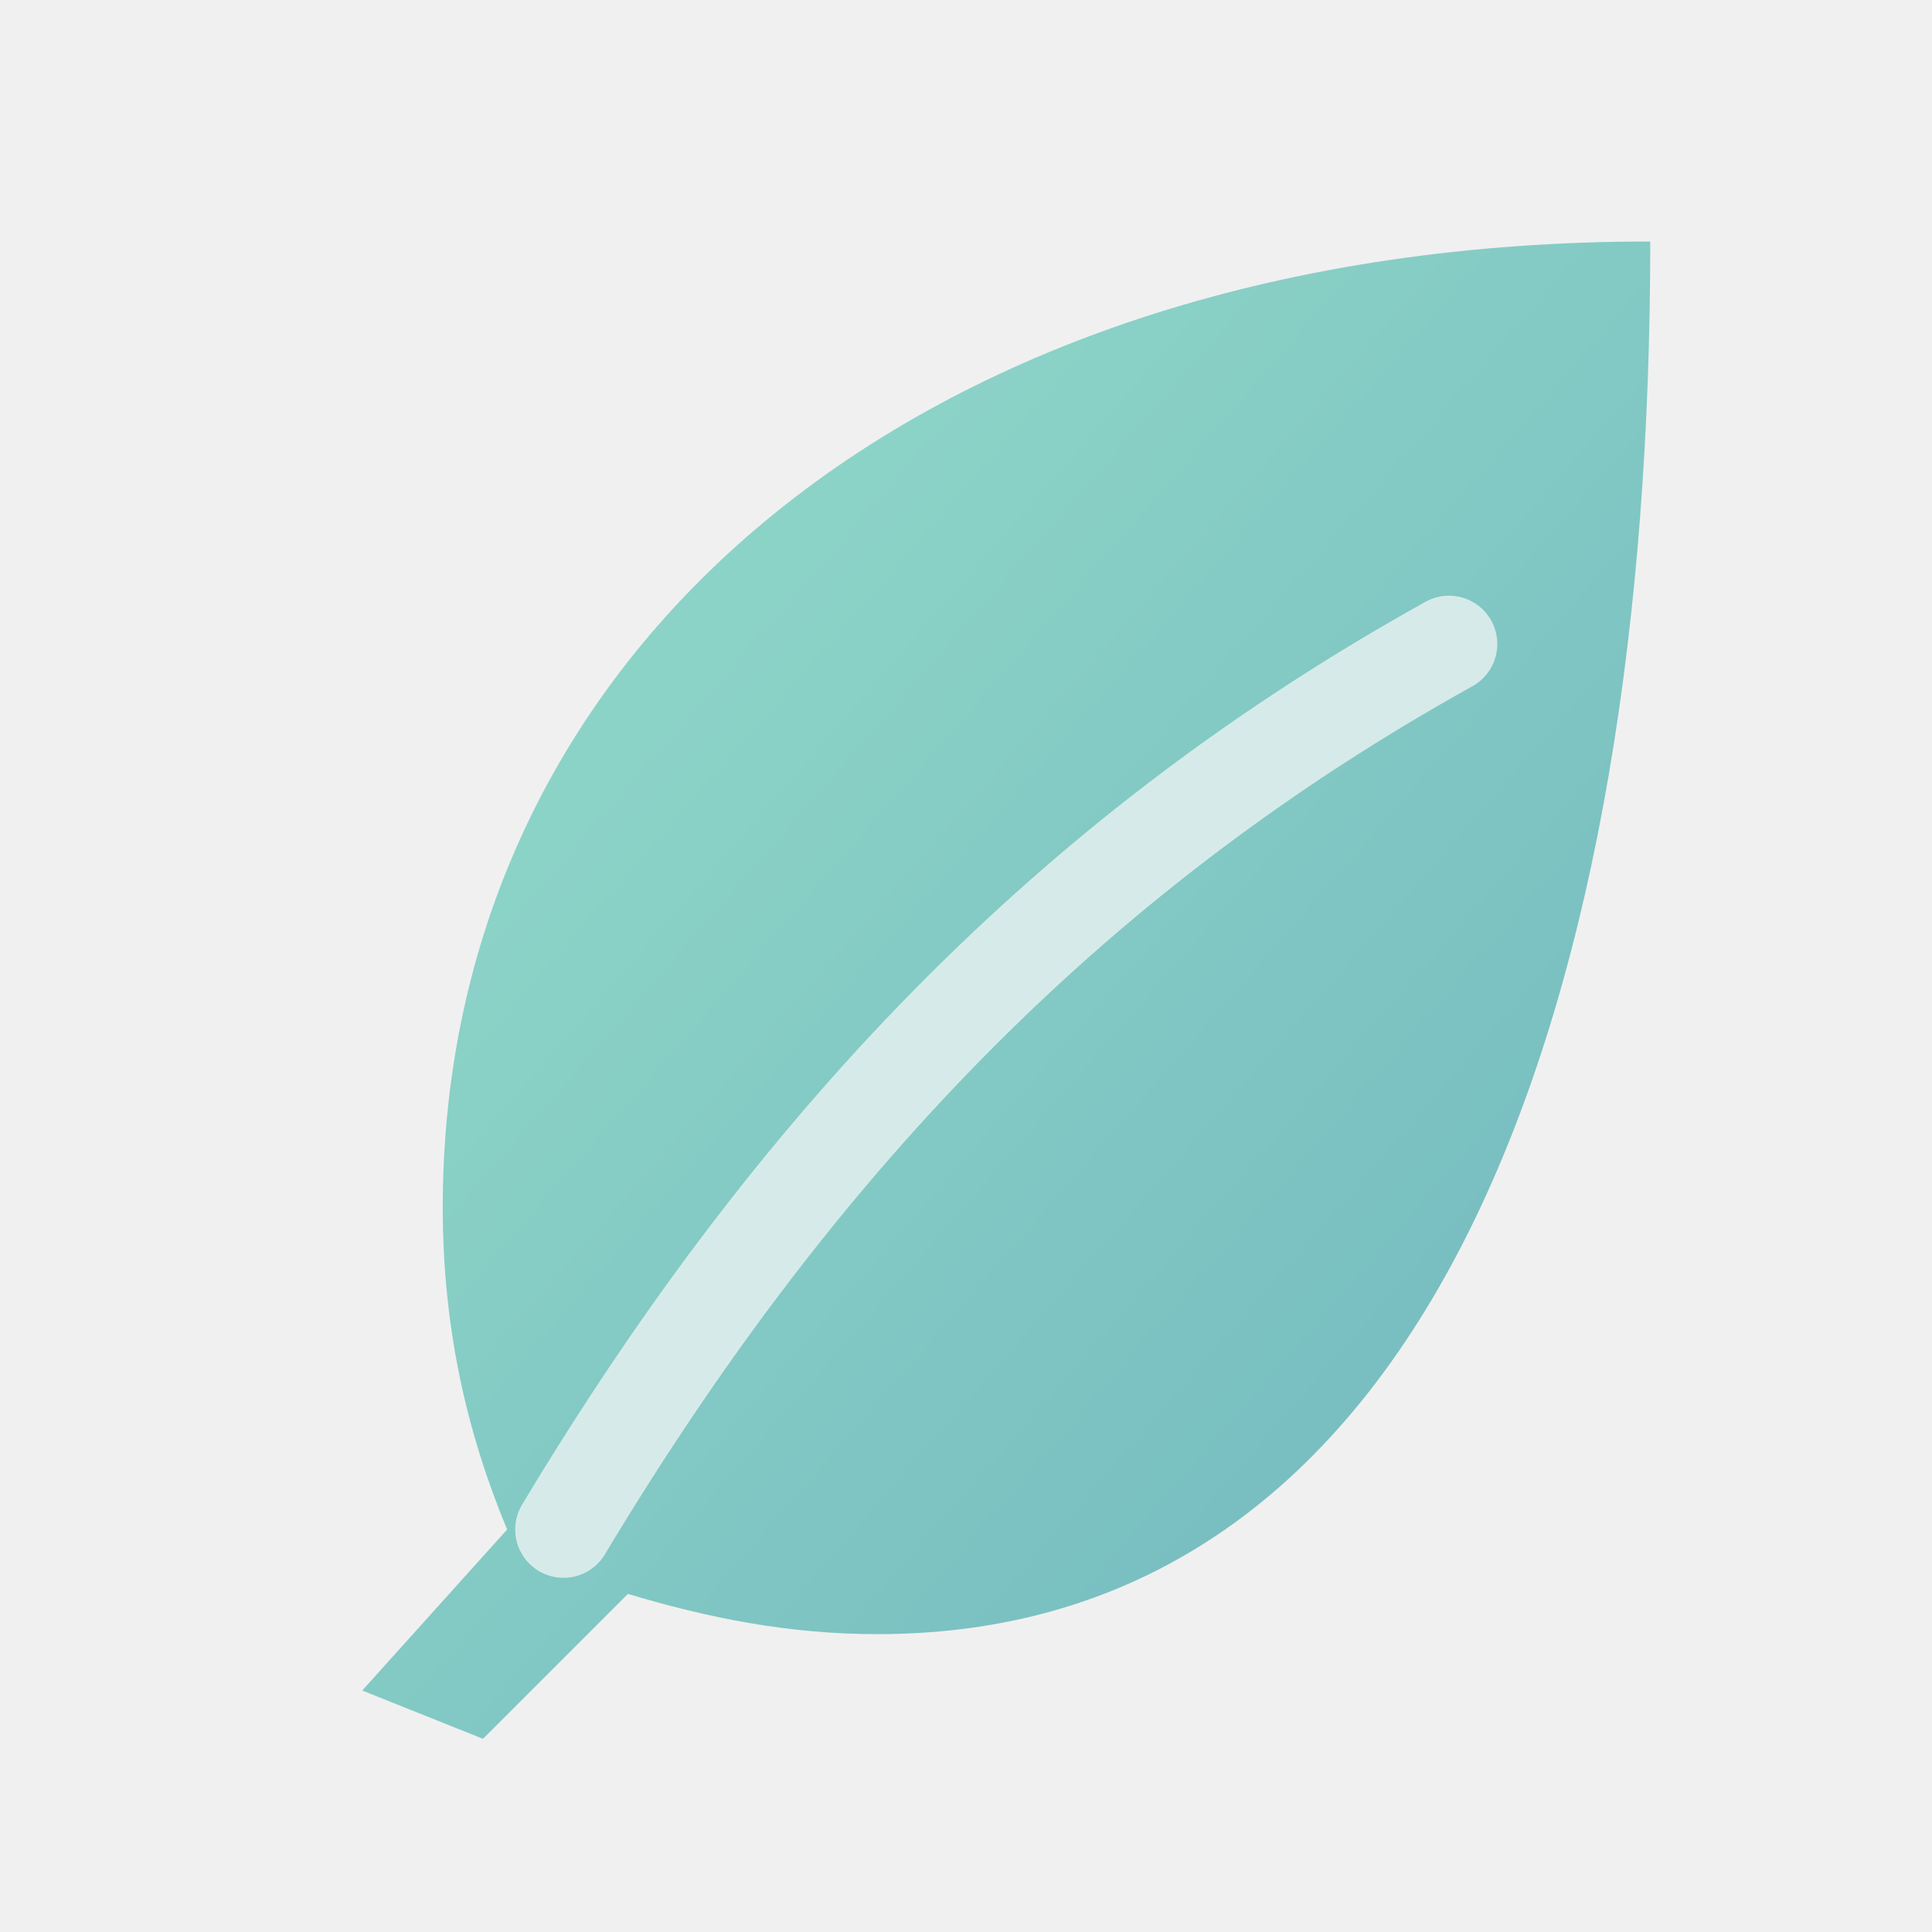
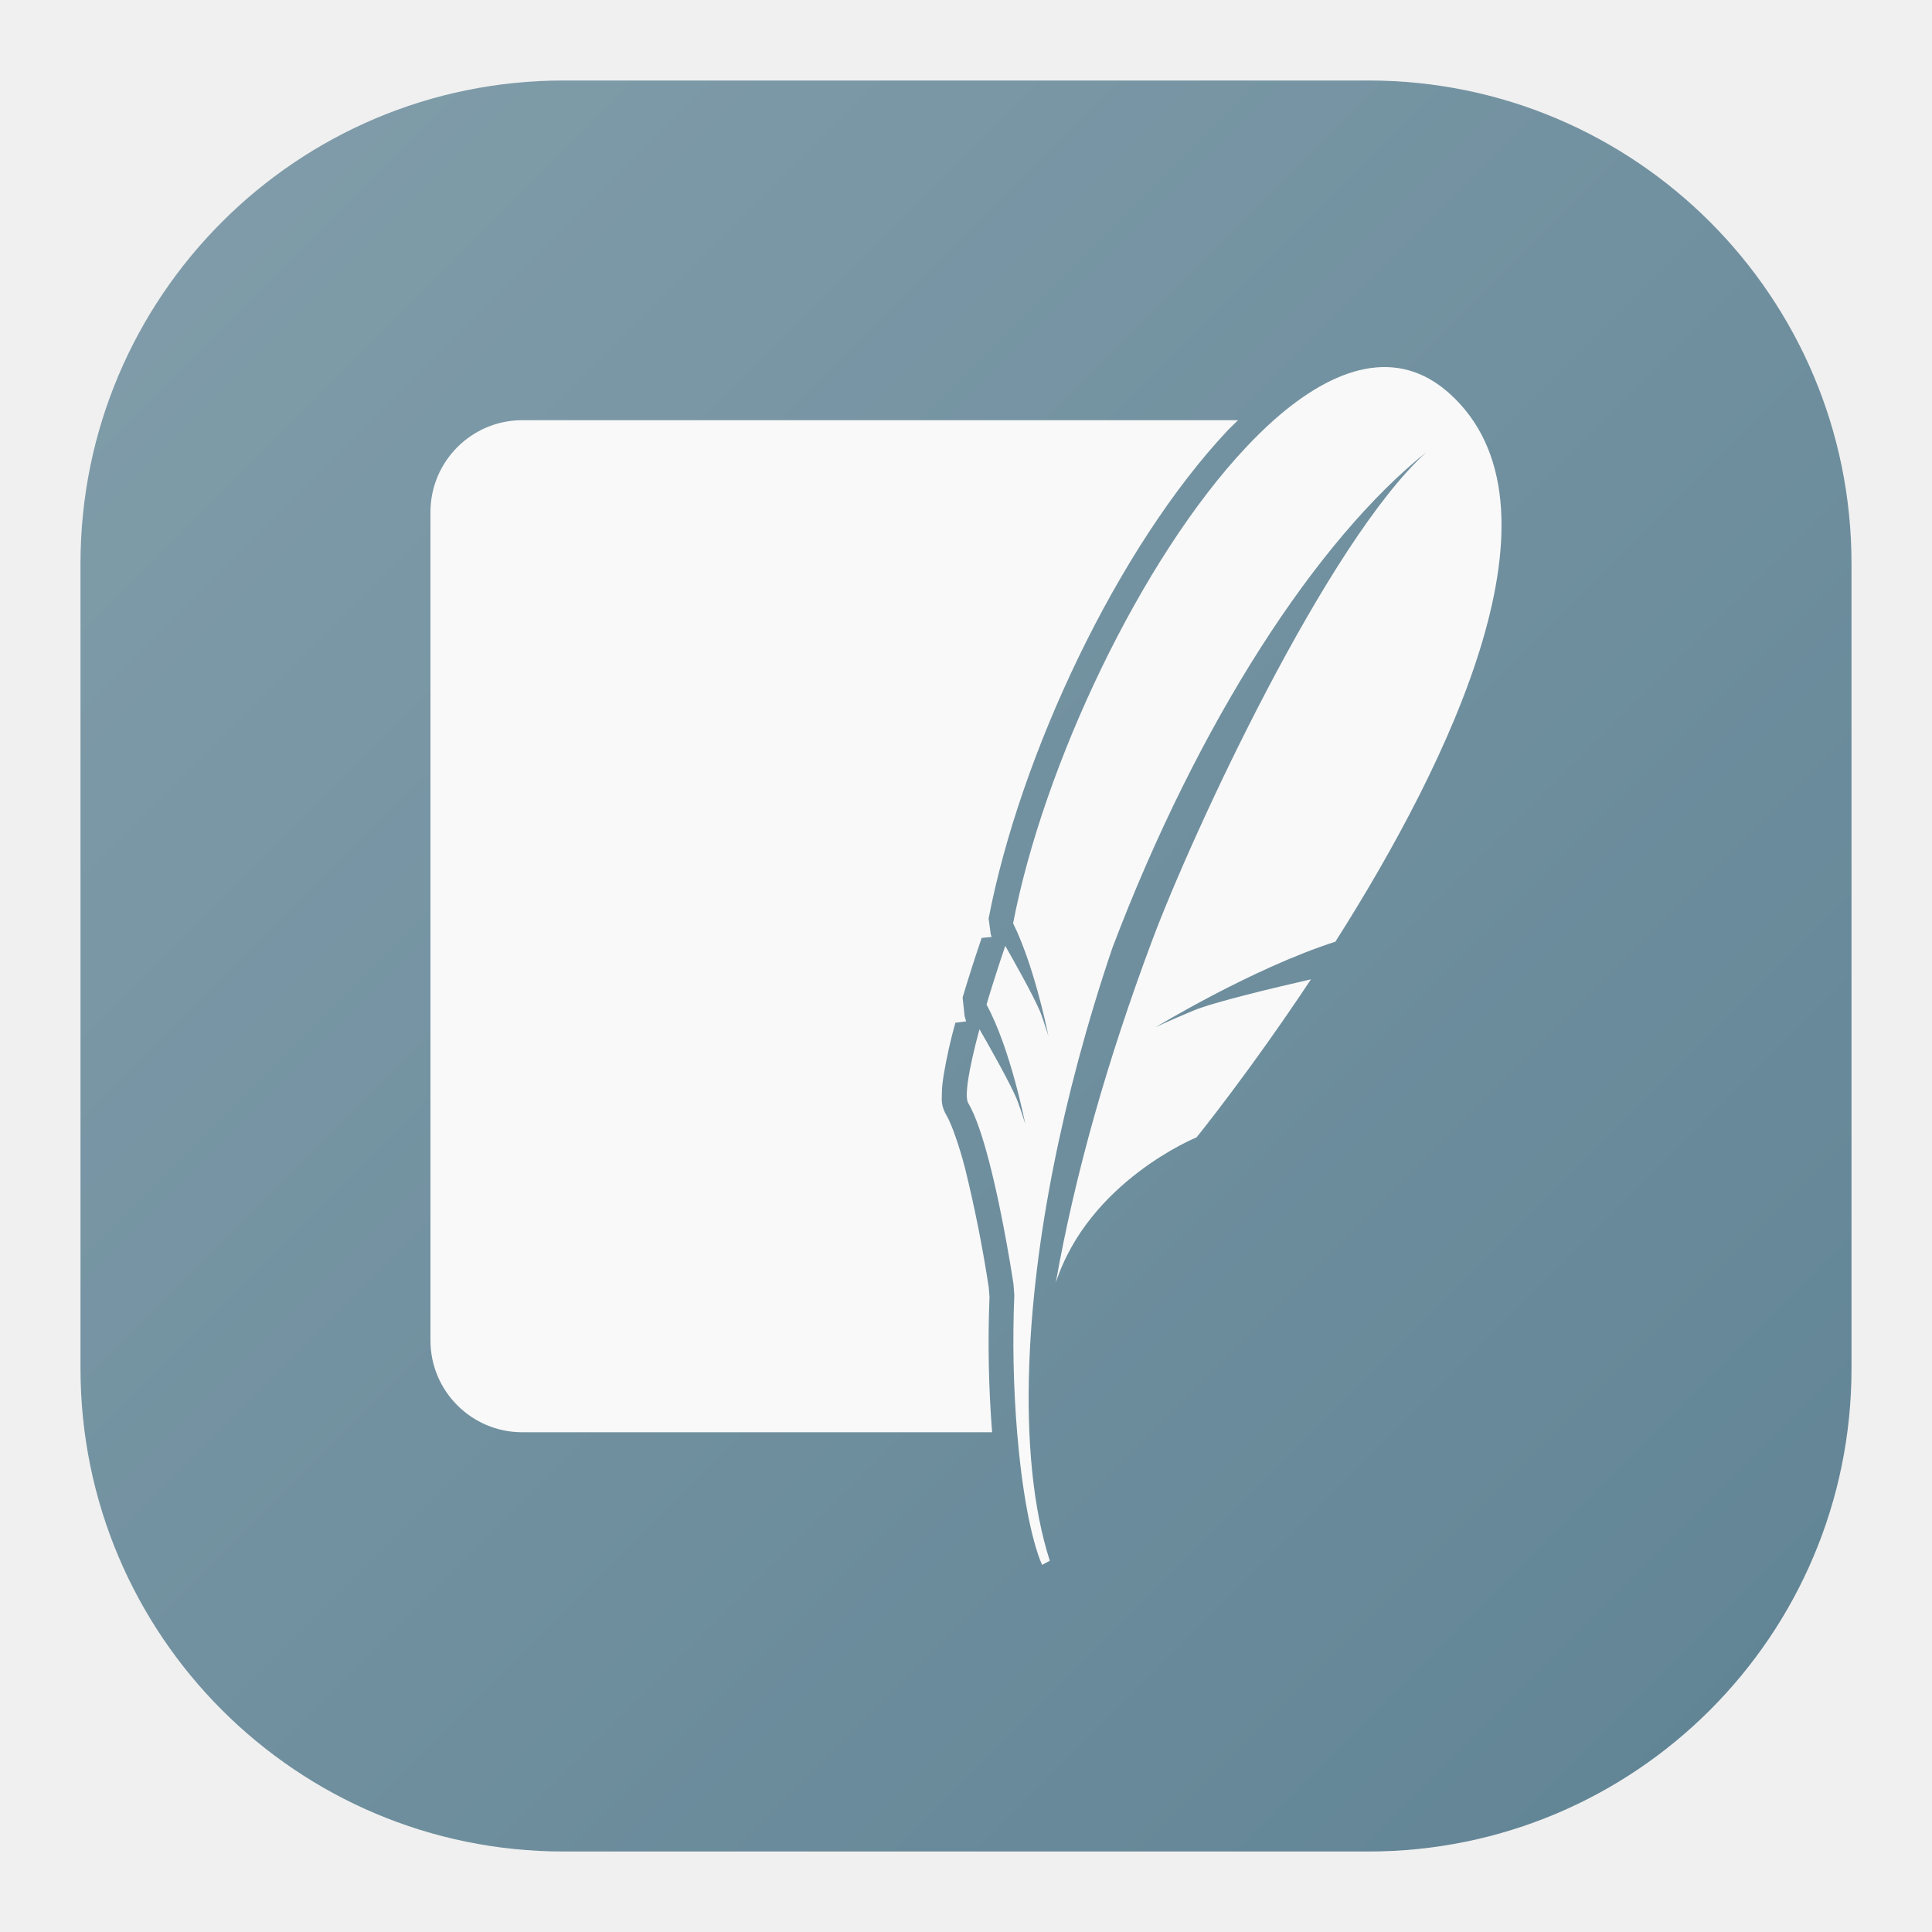
<svg xmlns="http://www.w3.org/2000/svg" width="16" height="16" viewBox="0 0 24 24">
  <defs>
    <linearGradient id="dn-db-sqlite" x1="0" y1="0" x2="1" y2="1">
-       <stop offset="0" stop-color="#59d0b0" />
-       <stop offset="1" stop-color="#1b8f9e" />
+       <stop offset="0" stop-color="#38667c" />
+       <stop offset="1" stop-color="#003B57" />
    </linearGradient>
  </defs>
  <g opacity=".6">
-     <path fill="url(#dn-db-sqlite)" d="M20.500 3C11.500 3 5.500 8 5.500 15c0 1.500.3 2.800.8 4L4.500 21l1.500.6 1.800-1.800c1 .3 2 .5 3.100.5 7 0 9.600-8 9.600-17.300z" />
-     <path stroke="#fff" stroke-opacity=".7" stroke-linecap="round" stroke-width="1.200" fill="none" d="M7 19c3-5 6.500-8.500 11-11" />
+     <rect x="1" y="1" width="22" height="22" rx="6" fill="url(#dn-db-sqlite)" />
+     <g transform="translate(4.560 4.560) scale(.62)" fill="#ffffff" color="#ffffff">
+       <path d="M21.678.521c-1.032-.92-2.28-.55-3.513.544a8.71 8.71 0 0 0-.547.535c-2.109 2.237-4.066 6.38-4.674 9.544.237.48.422 1.093.544 1.561a13.044 13.044 0 0 1 .164.703s-.019-.071-.096-.296l-.05-.146a1.689 1.689 0 0 0-.033-.08c-.138-.32-.518-.995-.686-1.289-.143.423-.27.818-.376 1.176.484.884.778 2.4.778 2.4s-.025-.099-.147-.442c-.107-.303-.644-1.244-.772-1.464-.217.804-.304 1.346-.226 1.478.152.256.296.698.422 1.186.286 1.1.485 2.44.485 2.44l.017.224a22.41 22.41 0 0 0 .056 2.748c.095 1.146.273 2.13.5 2.657l.155-.084c-.334-1.038-.47-2.399-.41-3.967.09-2.398.642-5.29 1.661-8.304 1.723-4.55 4.113-8.201 6.3-9.945-1.993 1.8-4.692 7.63-5.5 9.788-.904 2.416-1.545 4.684-1.931 6.857.666-2.037 2.821-2.912 2.821-2.912s1.057-1.304 2.292-3.166c-.74.169-1.955.458-2.362.629-.6.251-.762.337-.762.337s1.945-1.184 3.613-1.72C21.695 7.9 24.195 2.767 21.678.521m-18.573.543A1.842 1.842 0 0 0 1.27 2.9v16.608a1.84 1.84 0 0 0 1.835 1.834h9.418a22.953 22.953 0 0 1-.052-2.707c-.006-.062-.011-.141-.016-.2a27.01 27.01 0 0 0-.473-2.378c-.121-.47-.275-.898-.369-1.057-.116-.197-.098-.31-.097-.432 0-.12.015-.245.037-.386a9.98 9.98 0 0 1 .234-1.045l.217-.028c-.017-.035-.014-.065-.031-.097l-.041-.381a32.8 32.8 0 0 1 .382-1.194l.2-.019c-.008-.016-.01-.038-.018-.053l-.043-.316c.63-3.28 2.587-7.443 4.8-9.791.066-.069.133-.128.198-.194Z" />
+     </g>
  </g>
</svg>
